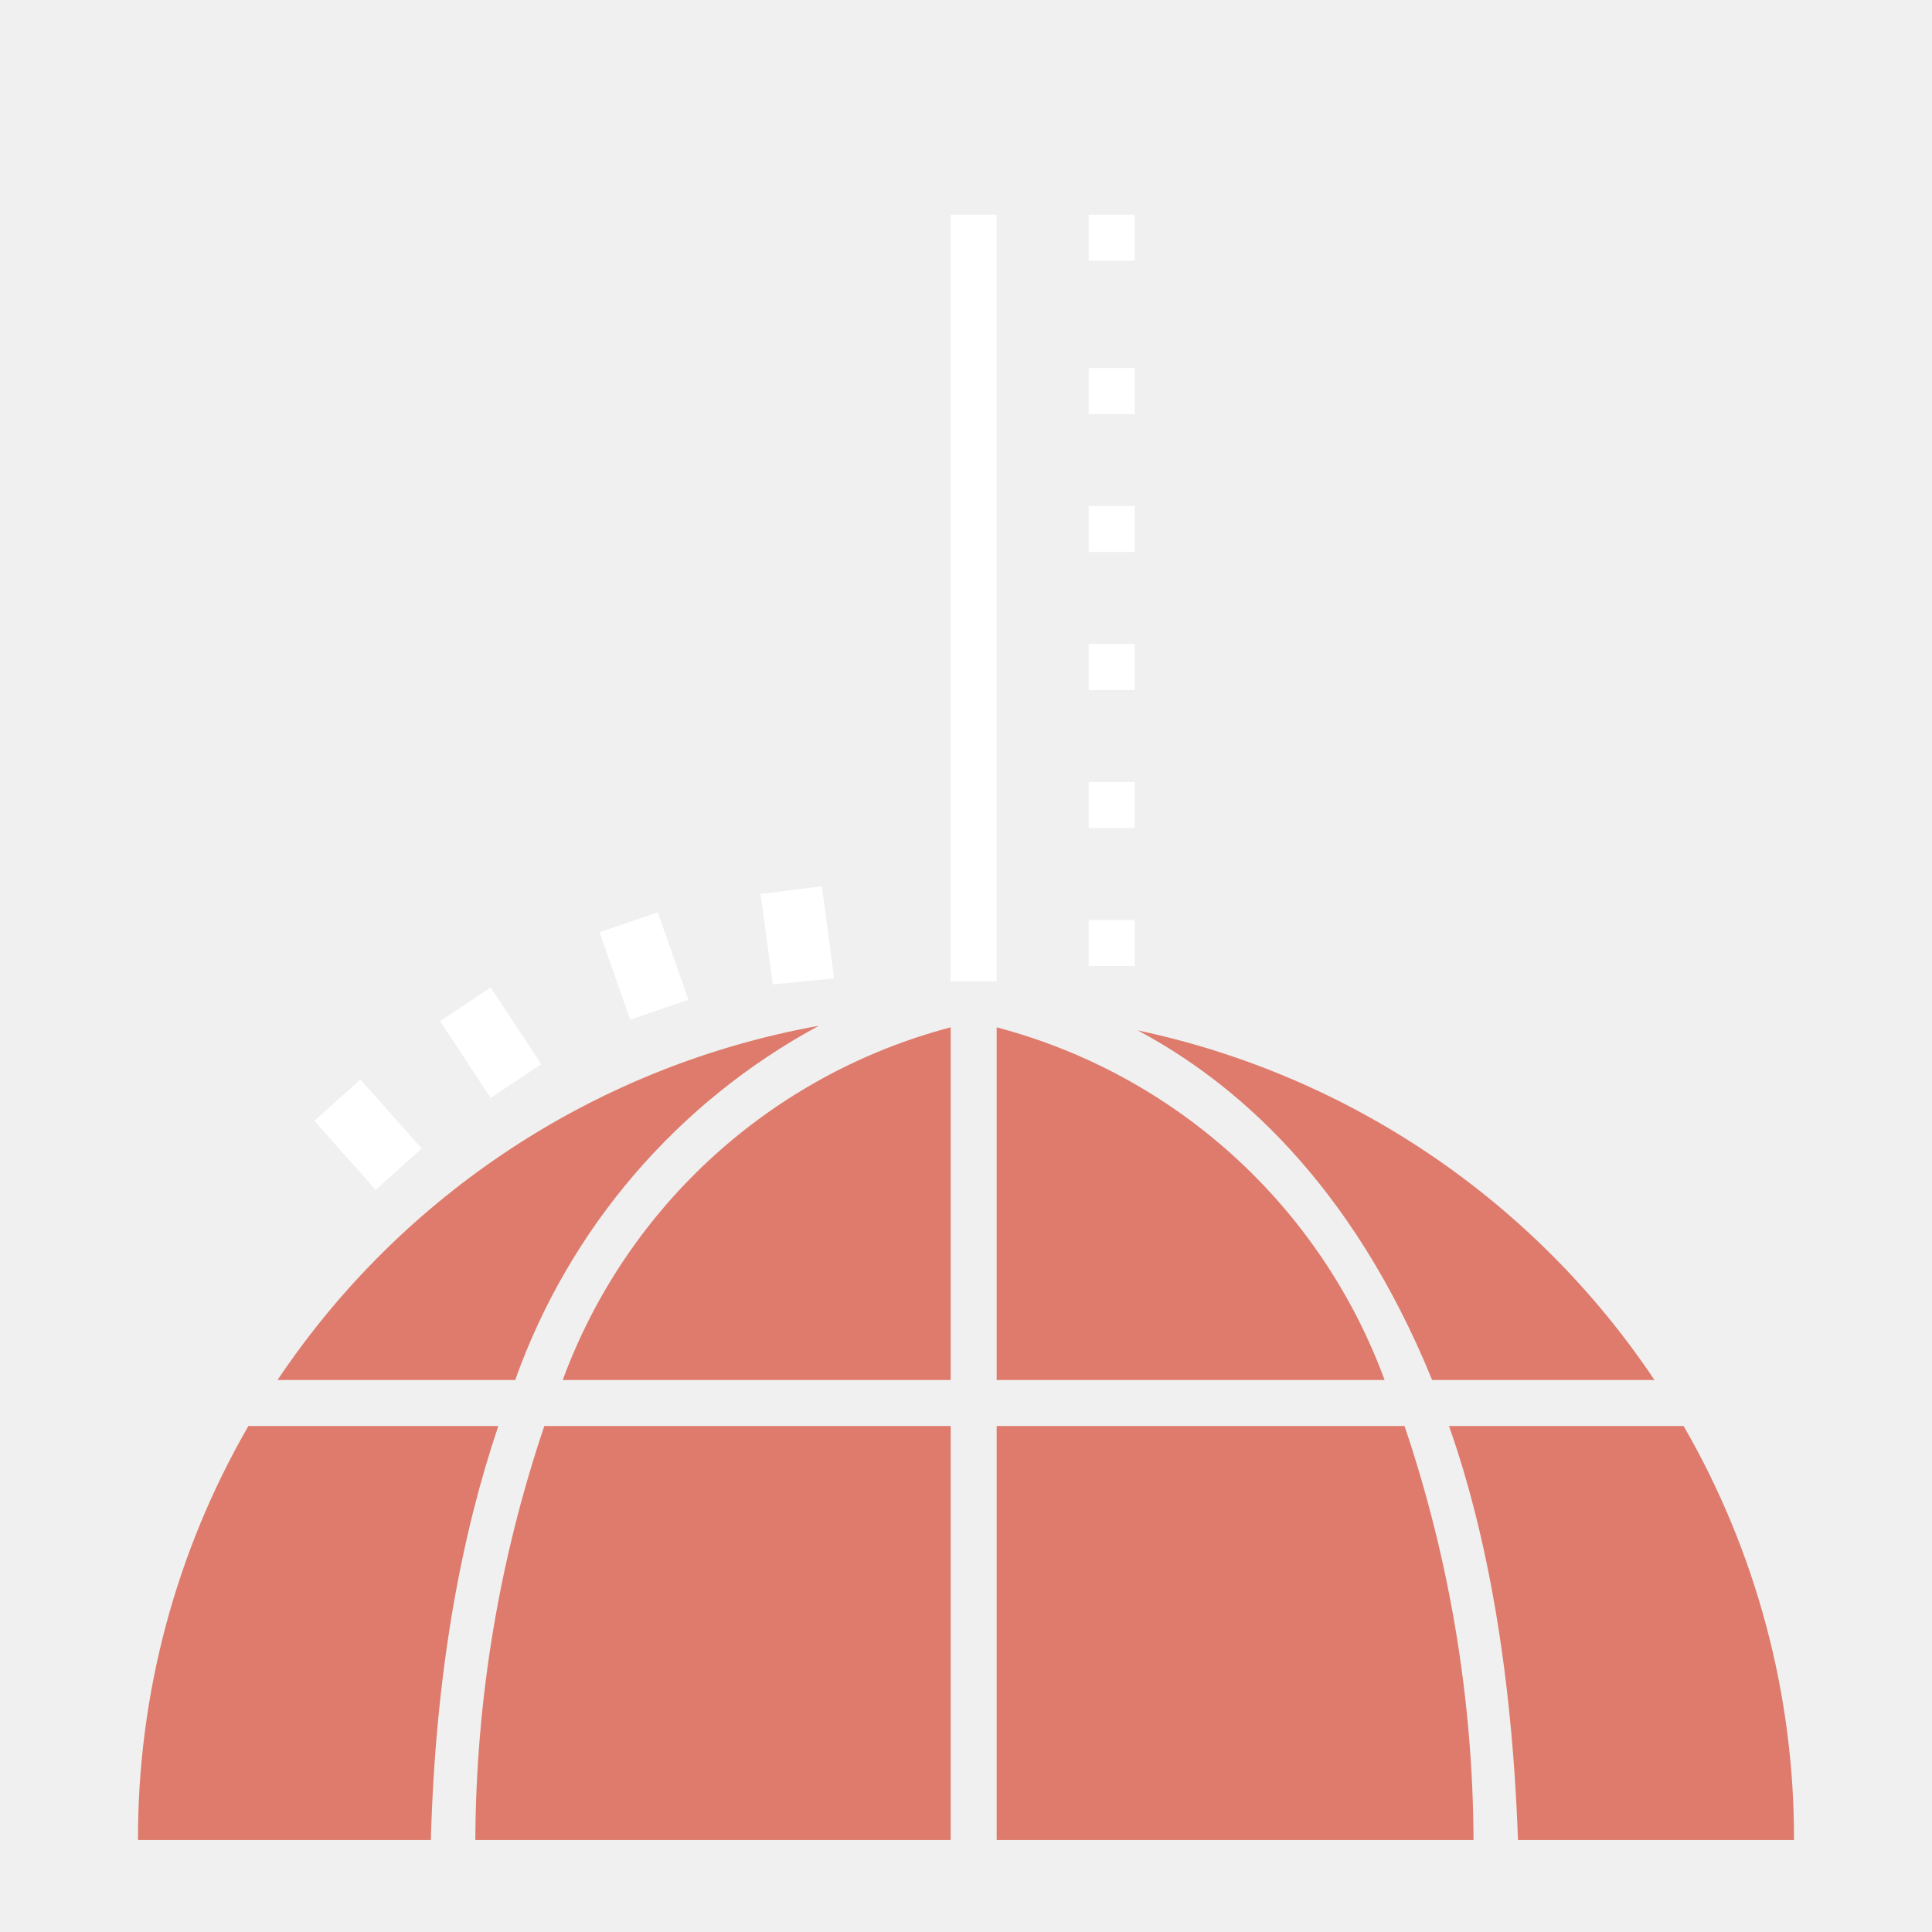
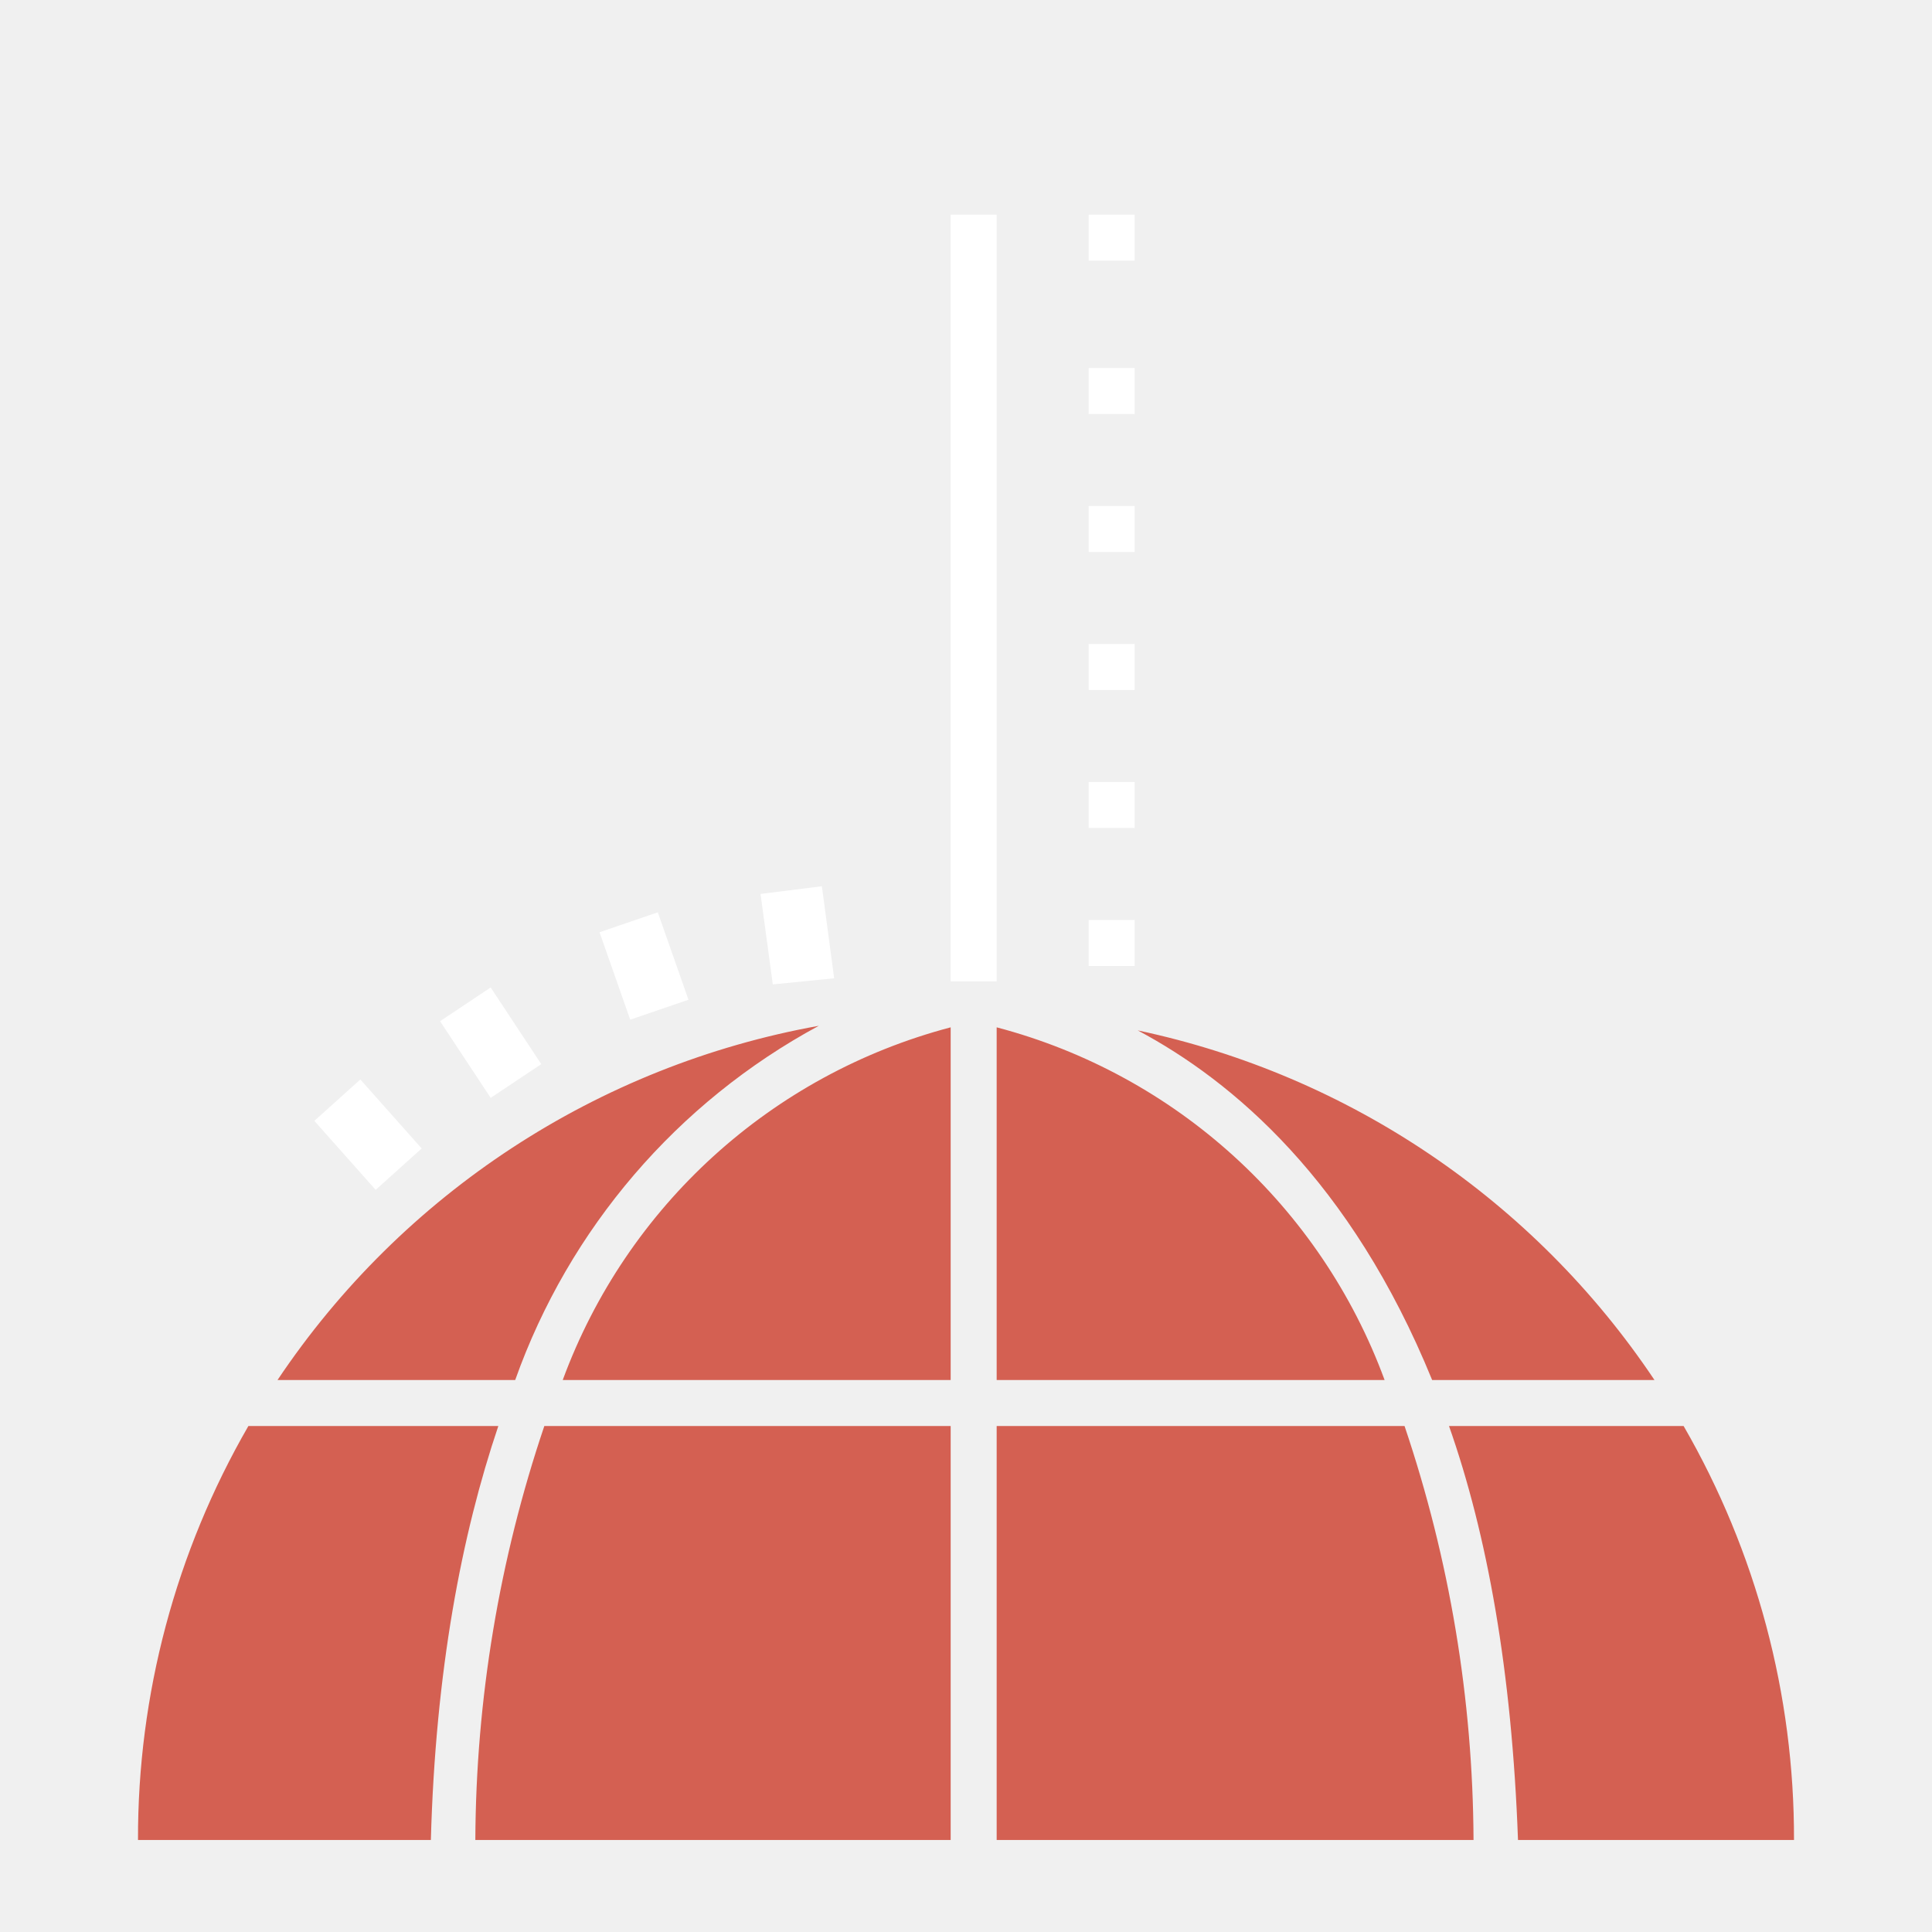
- <svg xmlns="http://www.w3.org/2000/svg" viewBox="0 0 126 126" fill="#fff">
-   <path fill="#de7b6c" d="M94.5 93h15.3a53.7 53.7 0 0 1 7.2 27H99c-.4-11-2-19.9-4.5-27ZM74.2 67.2A54 54 0 0 1 107.9 90H93.4c-5.3-13-13-19.5-19.2-22.8ZM90.3 90H65V67a37 37 0 0 1 25.3 23Zm-54.8 3H62v27H31a85.5 85.5 0 0 1 4.5-27ZM62 67v23H36.7A37 37 0 0 1 62 67ZM33.6 90H18.1a54 54 0 0 1 35.3-23.1A42.4 42.4 0 0 0 33.6 90Zm-5.5 30H9a53.7 53.7 0 0 1 7.2-27h16.3c-2.4 7.1-4.1 16-4.4 27Zm67.5 43a54 54 0 0 1-65.2 0h65.2Zm-4-70a85.5 85.5 0 0 1 4.5 27H65V93h26.5Z" />
-   <path d="M62 14h3v50h-3zM71 14h3v3h-3zM71 24h3v3h-3zM71 33h3v3h-3zM71 42h3v3h-3zM71 51h3v3h-3zM71 60h3v3h-3z" />
-   <path d="m49.6 58.3 4-.5.8 6-4 .4Z" />
-   <path d="m39.1 60.8 3.8-1.3 2 5.7-3.8 1.3Z" />
-   <path d="m28.7 66.6 3.3-2.2 3.3 5-3.3 2.2Z" />
-   <path d="m20.5 73.1 3-2.7 4 4.5-3 2.7Z" />
+ <svg xmlns="http://www.w3.org/2000/svg" viewBox="0 0 126 126" fill="#fff" version="1.1" id="svg6">
+   <defs id="defs6" />
+   <path fill="#de7b6c" d="M94.5 93h15.3a53.7 53.7 0 0 1 7.2 27H99c-.4-11-2-19.9-4.5-27ZM74.2 67.2A54 54 0 0 1 107.9 90H93.4c-5.3-13-13-19.5-19.2-22.8ZM90.3 90H65V67a37 37 0 0 1 25.3 23Zm-54.8 3H62v27H31a85.5 85.5 0 0 1 4.5-27ZM62 67v23H36.7A37 37 0 0 1 62 67ZM33.6 90H18.1a54 54 0 0 1 35.3-23.1A42.4 42.4 0 0 0 33.6 90Zm-5.5 30H9a53.7 53.7 0 0 1 7.2-27h16.3c-2.4 7.1-4.1 16-4.4 27Zm67.5 43a54 54 0 0 1-65.2 0h65.2Zm-4-70a85.5 85.5 0 0 1 4.5 27H65V93h26.5Z" id="path1" style="fill:#d46052" />
+   <path d="M62 14h3v50h-3zM71 14h3v3h-3zM71 24h3v3h-3zM71 33h3v3h-3zM71 42h3v3h-3zM71 51h3v3h-3zM71 60h3v3h-3z" id="path2" style="fill:#ffffff" />
+   <path d="m49.6 58.3 4-.5.8 6-4 .4Z" id="path3" style="fill:#ffffff" />
+   <path d="m39.1 60.8 3.8-1.3 2 5.7-3.8 1.3Z" id="path4" style="fill:#ffffff" />
+   <path d="m28.7 66.6 3.3-2.2 3.3 5-3.3 2.2Z" id="path5" style="fill:#ffffff" />
+   <path d="m20.5 73.1 3-2.7 4 4.5-3 2.7Z" id="path6" style="fill:#ffffff" />
</svg>
